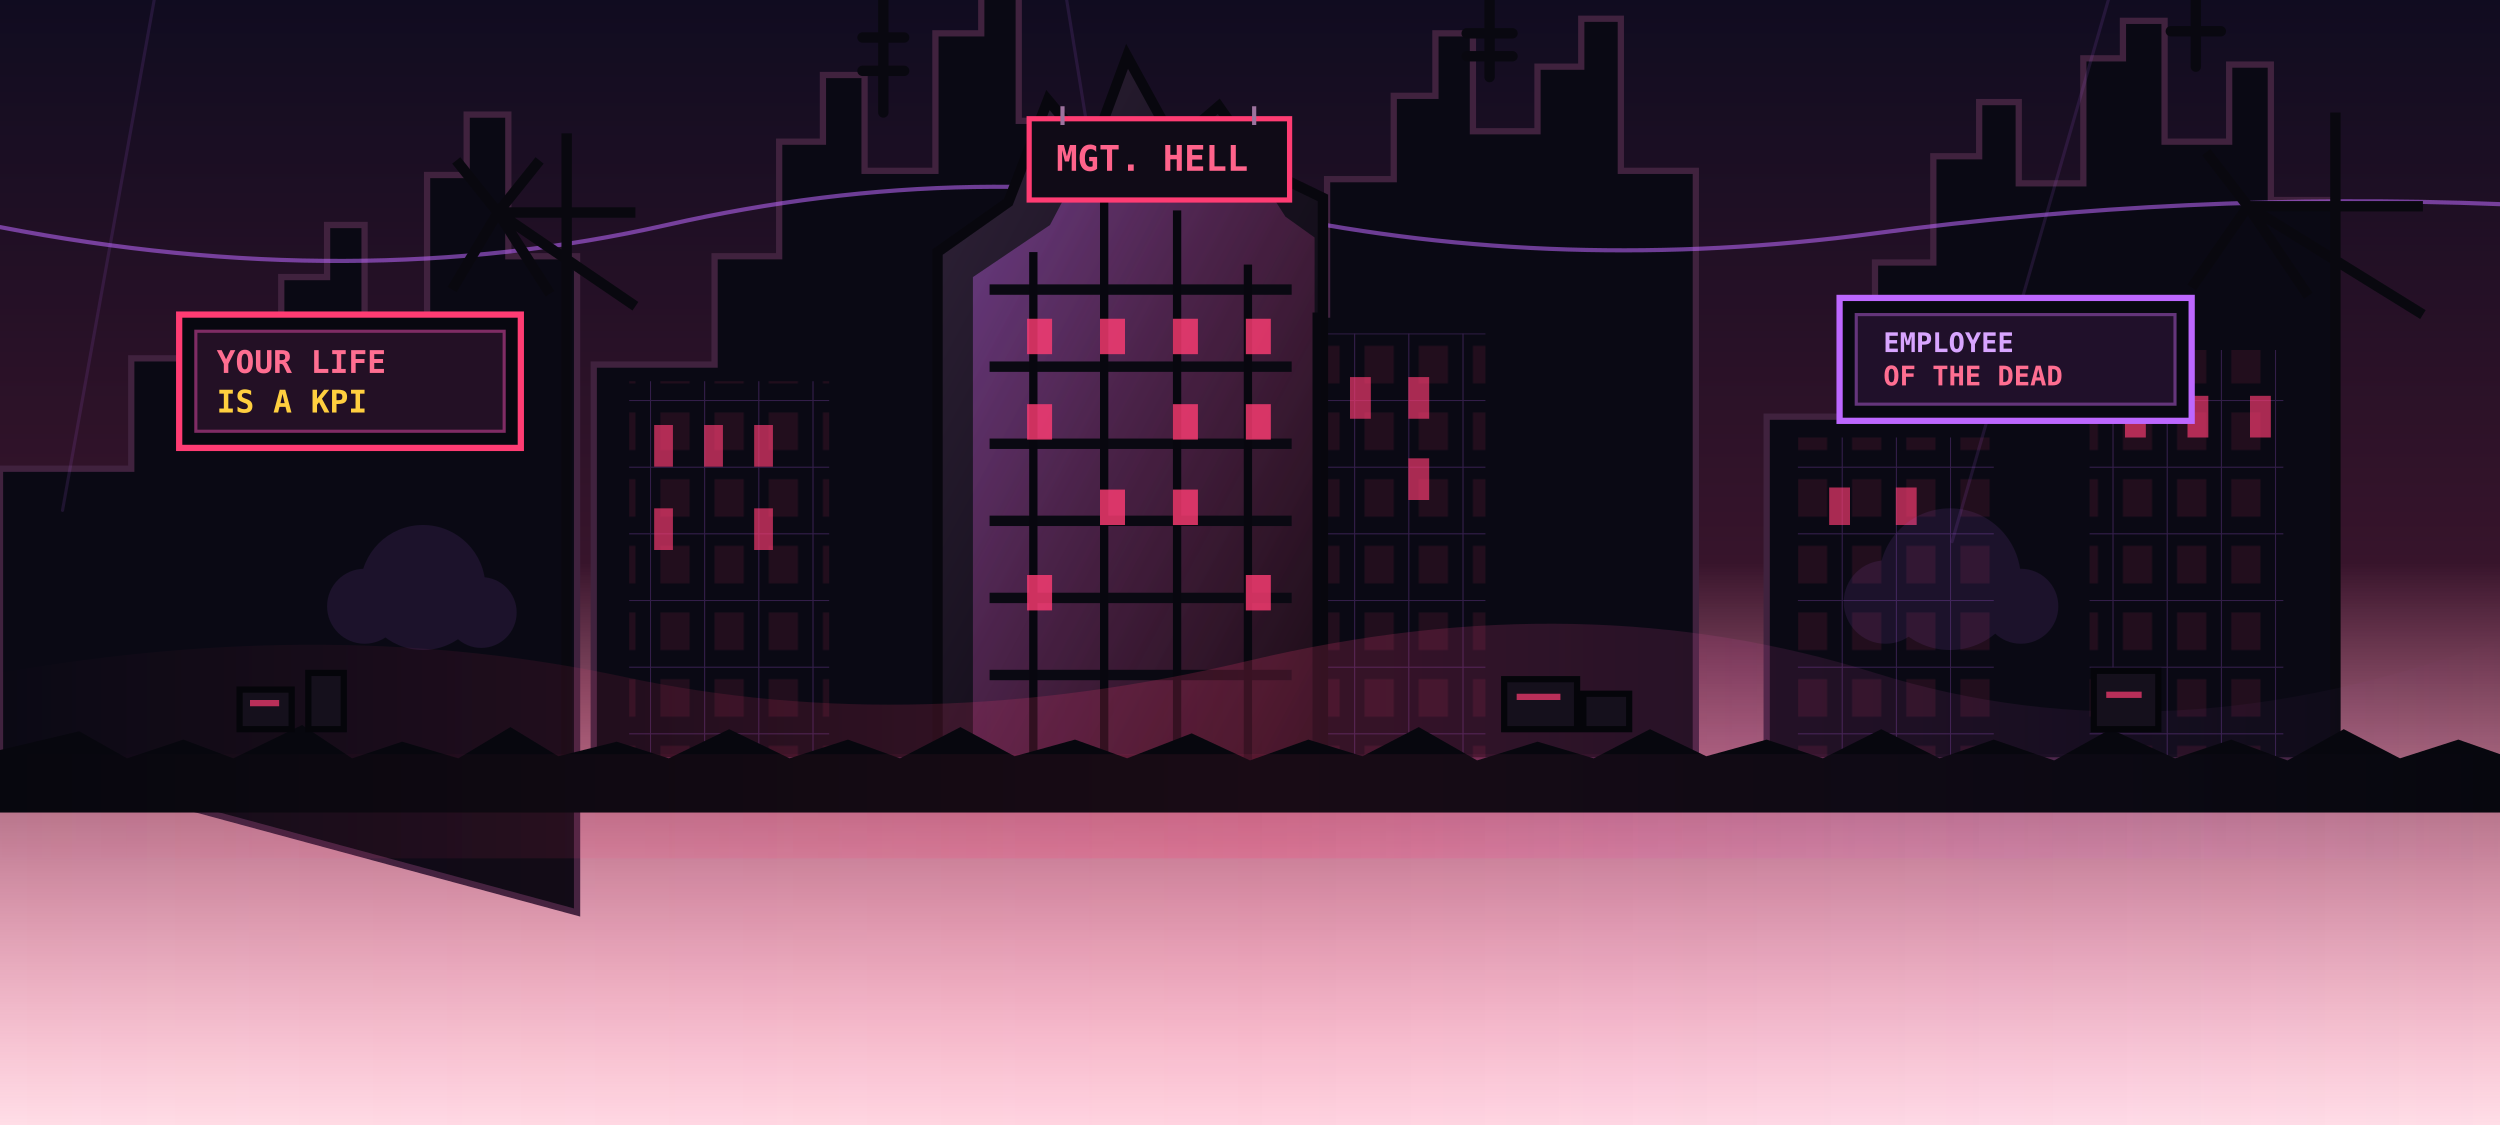
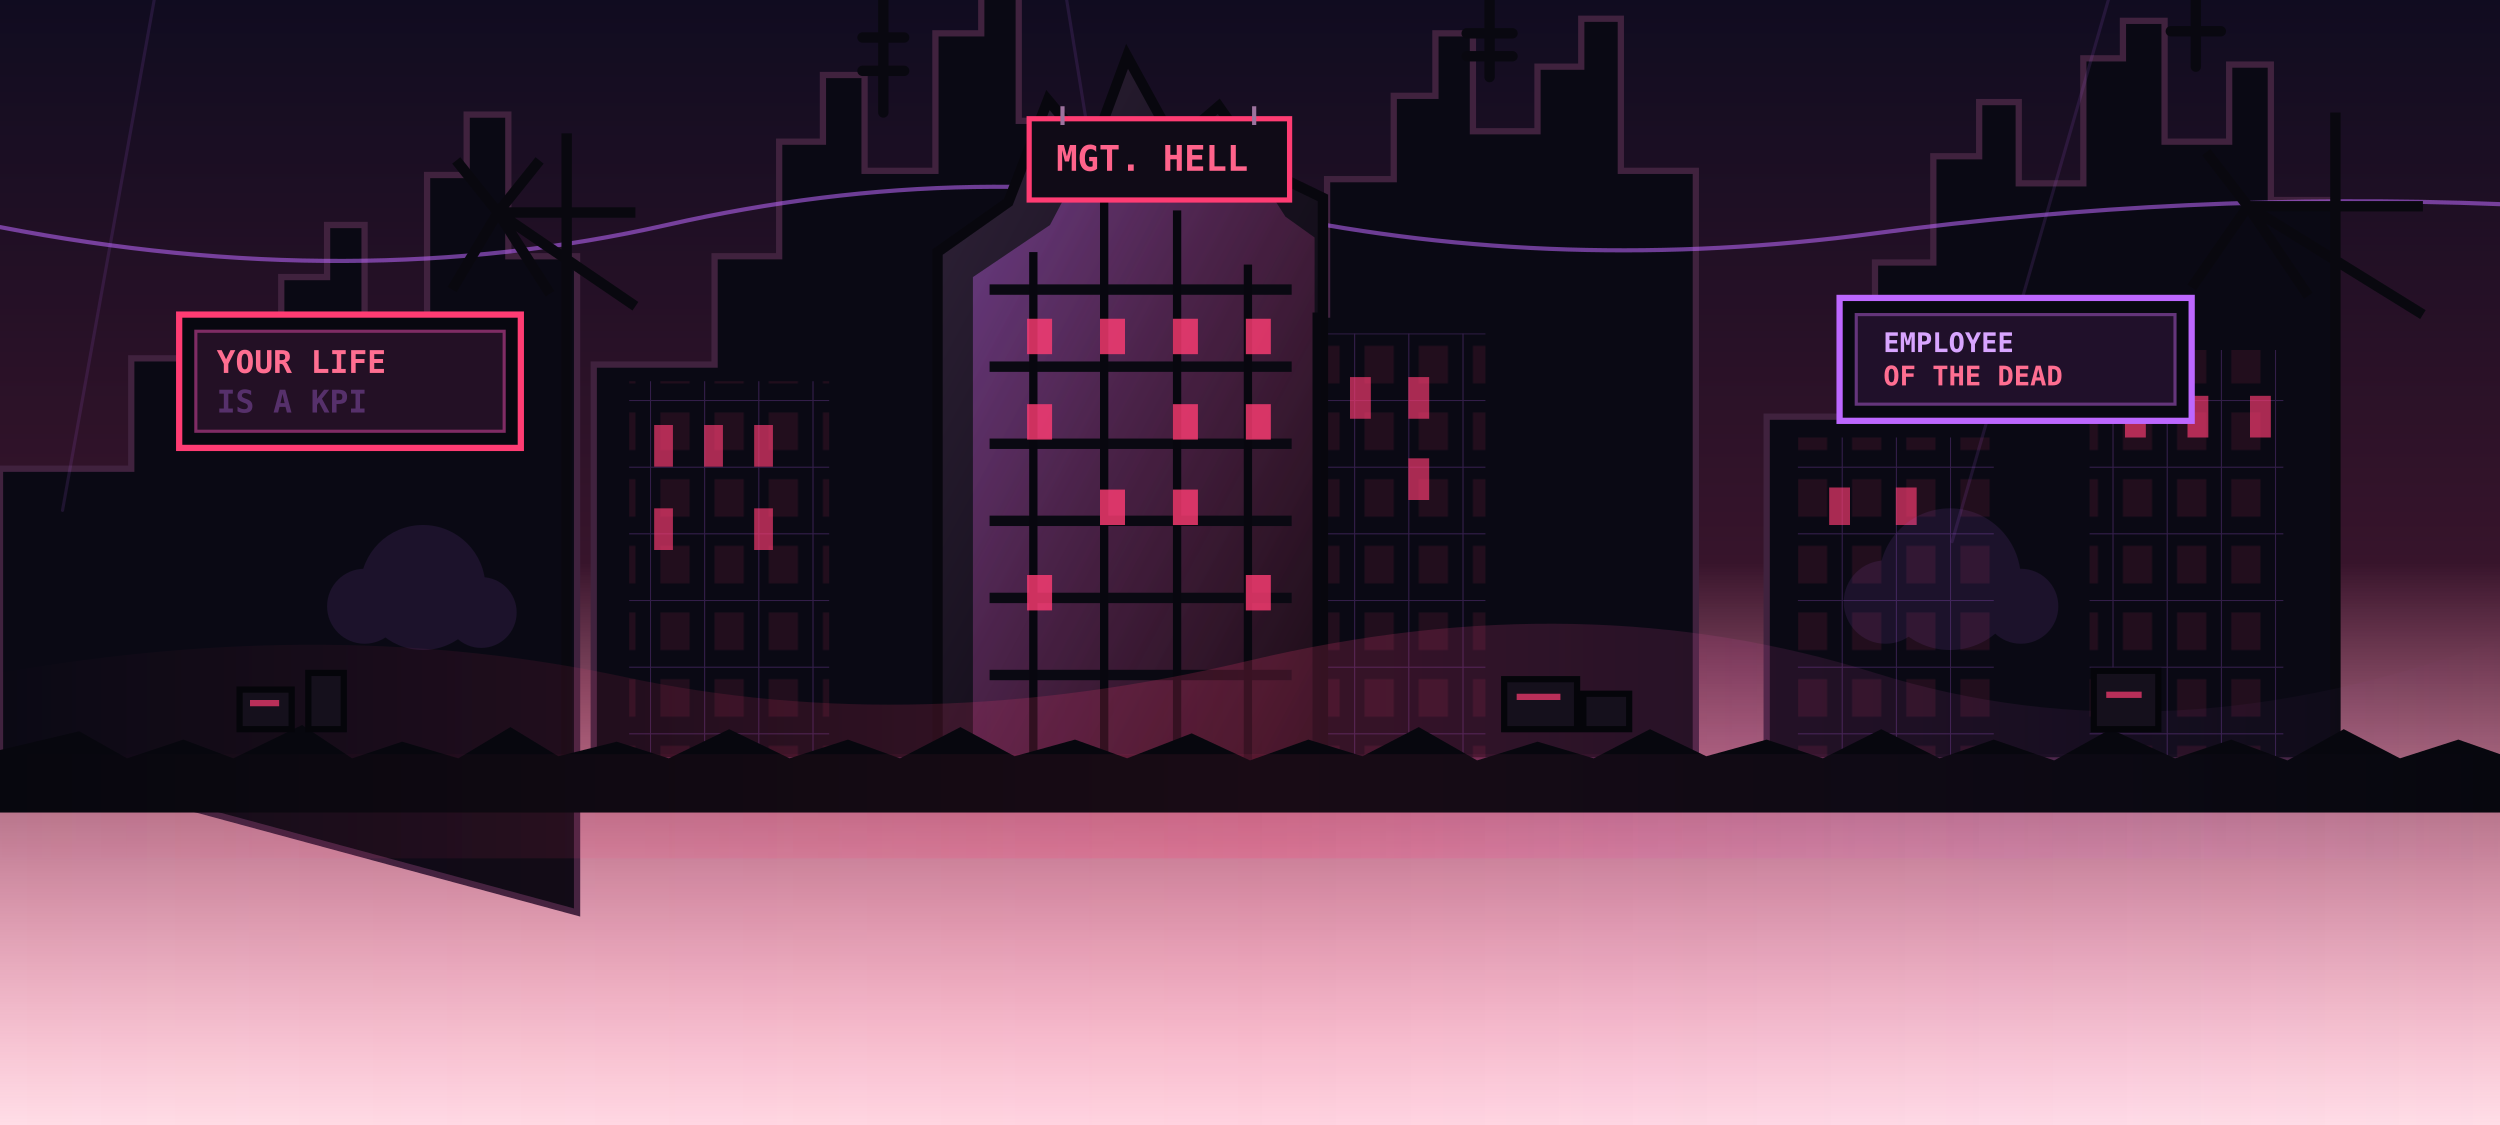
<svg xmlns="http://www.w3.org/2000/svg" viewBox="0 0 1200 540">
  <defs>
    <linearGradient id="sky" x1="0" y1="0" x2="0" y2="1">
      <stop stop-color="#100c20" />
      <stop offset=".5" stop-color="#37142b" />
      <stop offset="1" stop-color="#ff3c73" stop-opacity=".17" />
    </linearGradient>
    <linearGradient id="glass" x1="0" y1="0" x2="1" y2="1">
      <stop stop-color="#bd67ff" stop-opacity=".6" />
      <stop offset="1" stop-color="#ff3c73" stop-opacity=".08" />
    </linearGradient>
    <linearGradient id="steel" x1="0" y1="0" x2="1" y2="1">
      <stop stop-color="#32243b" />
      <stop offset=".5" stop-color="#18111f" />
      <stop offset="1" stop-color="#090910" />
    </linearGradient>
    <linearGradient id="haze" x1="0" y1="0" x2="1" y2="0">
      <stop stop-color="#ff3c73" stop-opacity="0" />
      <stop offset=".5" stop-color="#ff3c73" stop-opacity=".2" />
      <stop offset="1" stop-color="#bd67ff" stop-opacity="0" />
    </linearGradient>
    <pattern id="grid" width="26" height="32" patternUnits="userSpaceOnUse">
      <path d="M0 0h26M0 0v32" stroke="#bd67ff" stroke-width="1" opacity=".23" />
      <rect x="5" y="6" width="14" height="18" fill="#ff3c73" opacity=".1" />
    </pattern>
  </defs>
  <rect width="1200" height="540" fill="url(#sky)" />
  <g fill="#0a0914" stroke="#40223e" stroke-width="3">
    <path d="M0 363V225h63v-53h33v36h39v-75h22v-25h18v46h30v-70h19v-29h20v68h33v315z" />
    <path d="M285 365V175h58v-52h31v-55h21v-32h20v46h34v-66h22v-18h18v60h34v307z" />
    <path d="M590 365V151h47v-65h32v-40h20v-30h18v47h31v-31h21v-23h19v73h36v283z" />
    <path d="M848 365V200h52v-74h28v-51h22v-26h19v39h31v-60h19v-18h20v58h31v-37h20v65h31v269z" />
  </g>
  <path d="M302 183h96v181h-96zM608 160h105v205H608zM863 210h94v154h-94zM1003 168h93v196h-93z" fill="url(#grid)" />
  <g fill="#ff3c73" opacity=".65">
    <path d="M314 204h9v20h-9zM338 204h9v20h-9zM362 204h9v20h-9zM314 244h9v20h-9zM362 244h9v20h-9zM620 181h10v20h-10zM648 181h10v20h-10zM676 181h10v20h-10zM620 220h10v20h-10zM676 220h10v20h-10zM878 234h10v18h-10zM910 234h10v18h-10zM1020 190h10v20h-10zM1050 190h10v20h-10zM1080 190h10v20h-10z" />
  </g>
  <g fill="none" stroke-linecap="round">
    <path d="M424 0v54m-10-36h20m-20 16h20M715 0v37m-11-21h22m-22 11h22M1054 0v32m-12-17h24" stroke="#090810" stroke-width="5" />
    <path d="M0 109Q170 142 320 108T610 103T900 112T1200 98" stroke="#bd67ff" stroke-width="2" opacity=".55" />
    <path d="M74 0 30 245m482-245 42 260m458-260-75 260" stroke="#bd67ff" stroke-width="1.5" opacity=".12" />
  </g>
  <path d="M450 365V121l34-24 19-49 21 25 17-46 23 42 21-18 21 30 29 14v270z" fill="url(#steel)" stroke="#08070e" stroke-width="5" />
  <path d="M467 365V133l37-25 20-38 17 27 20-39 20 35 20-14 16 25 14 10v251z" fill="url(#glass)" opacity=".7" />
  <path d="M475 139h145m-145 37h145m-145 37h145m-145 37h145m-145 37h145m-145 37h145" stroke="#0a0912" stroke-width="5" />
  <path d="M496 121v244m34-274v274m35-264v264m34-238v238m33-215v215" stroke="#08070f" stroke-width="4" />
  <path d="M493 153h12v17h-12zM528 153h12v17h-12zM563 153h12v17h-12zM598 153h12v17h-12zM493 194h12v17h-12zM563 194h12v17h-12zM598 194h12v17h-12zM528 235h12v17h-12zM563 235h12v17h-12zM493 276h12v17h-12zM598 276h12v17h-12z" fill="#ff3c73" opacity=".8" />
  <path d="M86 151h164v64H86z" fill="#080810" stroke="#ff3c73" stroke-width="3" />
  <path d="M94 159h148v48H94z" fill="#231025" stroke="#7f2c64" stroke-width="1.5" />
  <text x="104" y="179" fill="#ff6e91" font-family="monospace" font-size="15" font-weight="900">YOUR LIFE</text>
-   <text x="104" y="198" fill="#ffcf3f" font-family="monospace" font-size="15" font-weight="900">IS A KPI</text>
+   <text x="104" y="198" fill="#56306b" font-family="monospace" font-size="15" font-weight="900">IS A KPI</text>
  <path d="M883 143h169v59H883z" fill="#080810" stroke="#bd67ff" stroke-width="3" />
  <path d="M891 151h153v43H891z" fill="#20102a" stroke="#64357b" stroke-width="1.5" />
  <text x="904" y="169" fill="#d8a5ff" font-family="monospace" font-size="13" font-weight="900">EMPLOYEE</text>
  <text x="904" y="185" fill="#ff6e91" font-family="monospace" font-size="13" font-weight="900">OF THE DEAD</text>
  <path d="M494 57h125v39H494z" fill="#100b17" stroke="#ff3c73" stroke-width="2.5" />
  <text x="507" y="82" fill="#ff638b" font-family="monospace" font-size="17" font-weight="900">MGT. HELL</text>
  <path d="M510 60v-9m92 9v-9" stroke="#9d729e" stroke-width="2" />
  <g fill="none" stroke="#09080f" stroke-width="5" stroke-linejoin="round">
    <path d="M272 64v301m-33-263h66m-66 0 66 45m-66-45-22 37m22-37 25 39m-25-39 24 0m-24 0-20-25m20 25 20-25" />
    <path d="M1121 54v311m-42-266h84m-84 0 84 52m-84-52-27 39m27-39 29 43m-29-43 26 0m-26 0-20-26" />
  </g>
  <path d="M0 323Q160 295 300 325T600 317T900 323T1200 307V412H0Z" fill="url(#haze)" />
  <g fill="#bd67ff" opacity=".1">
    <circle cx="175" cy="291" r="18" />
    <circle cx="203" cy="282" r="30" />
    <circle cx="231" cy="294" r="17" />
    <circle cx="905" cy="289" r="20" />
    <circle cx="936" cy="278" r="34" />
    <circle cx="970" cy="291" r="18" />
  </g>
  <path d="M0 360 38 351 61 364 88 355 112 364 145 348 169 364 193 356 220 364 245 349 268 363 296 356 321 364 350 350 379 364 407 355 432 364 461 349 487 363 516 355 541 364 572 352 600 365 628 355 654 363 681 349 709 365 738 356 765 364 792 350 819 363 848 355 875 364 903 350 931 364 957 355 986 365 1013 350 1044 364 1071 355 1098 365 1125 350 1152 364 1180 355 1200 362V390H0Z" fill="#07070e" />
  <g fill="#15101c" stroke="#05050a" stroke-width="3">
    <path d="M115 350v-19h25v19zM148 350v-27h17v27zM722 350v-24h35v24zM760 350v-17h22v17zM1005 350v-28h31v28z" />
  </g>
  <g fill="#ff3c73" opacity=".7">
    <path d="m120 336 14 0v3h-14zM728 333h21v3h-21zM1011 332h17v3h-17z" />
  </g>
  <rect y="362" width="1200" height="178" fill="url(#haze)" opacity=".35" />
</svg>
